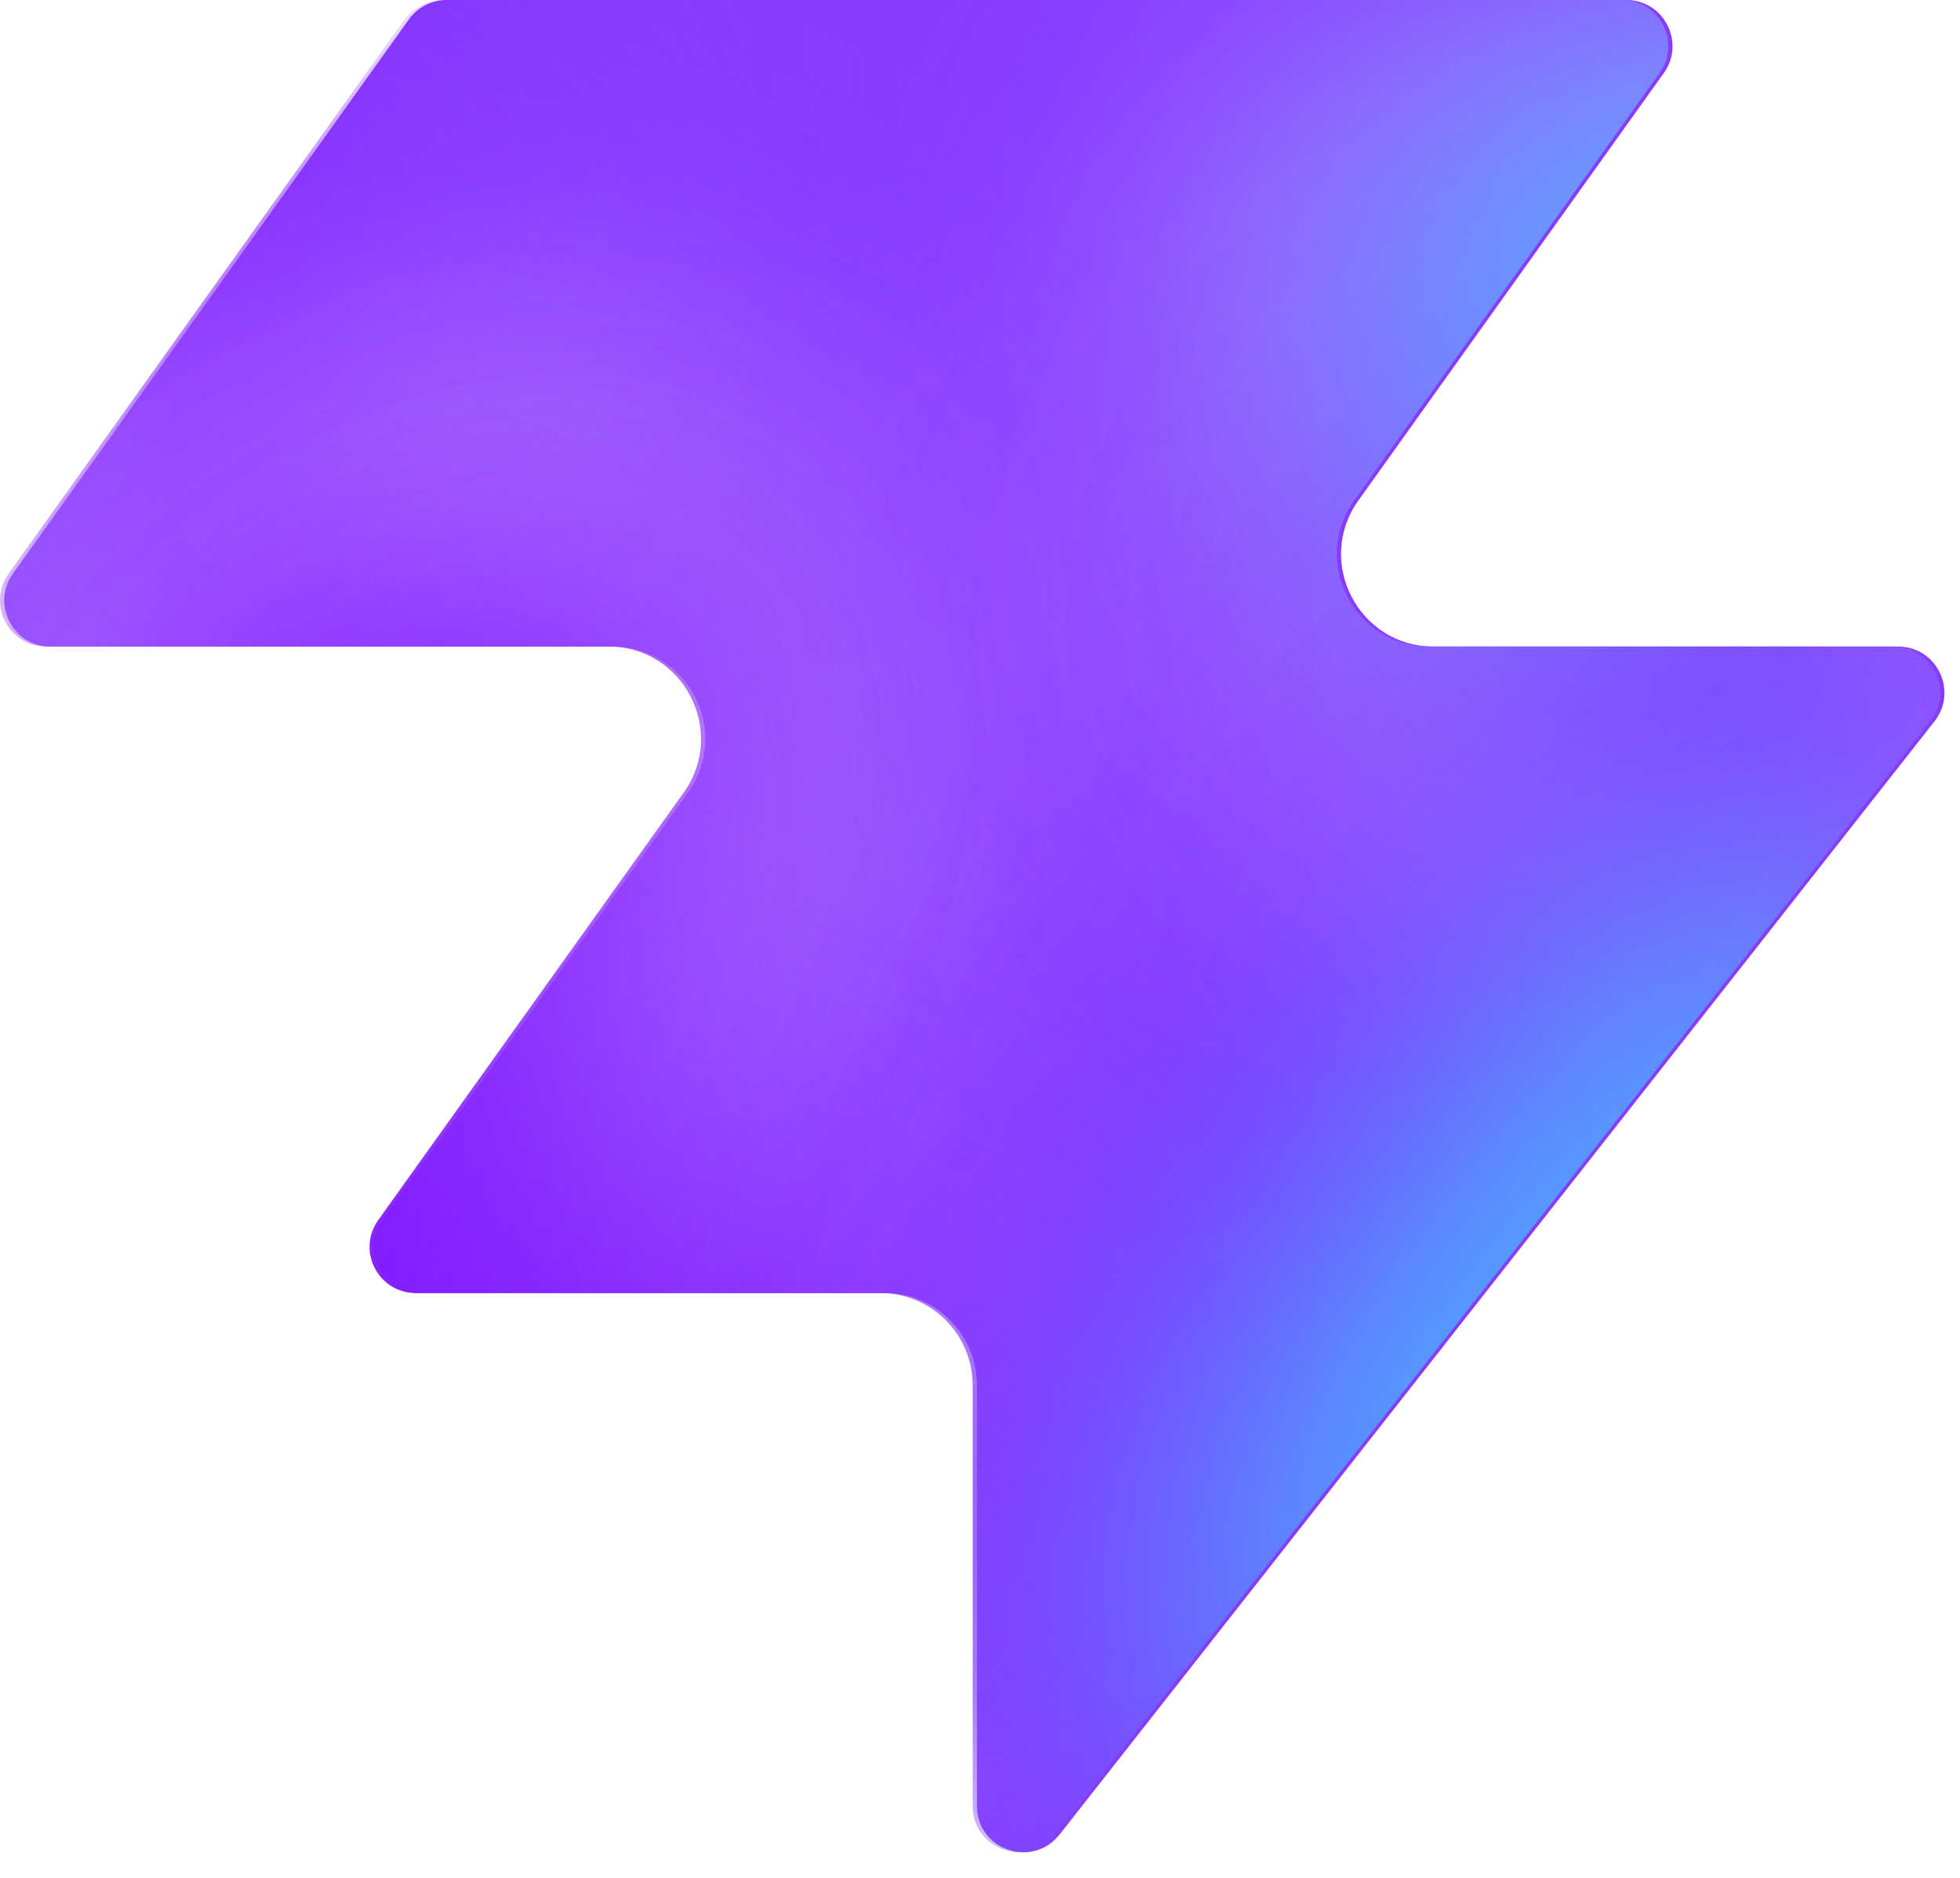
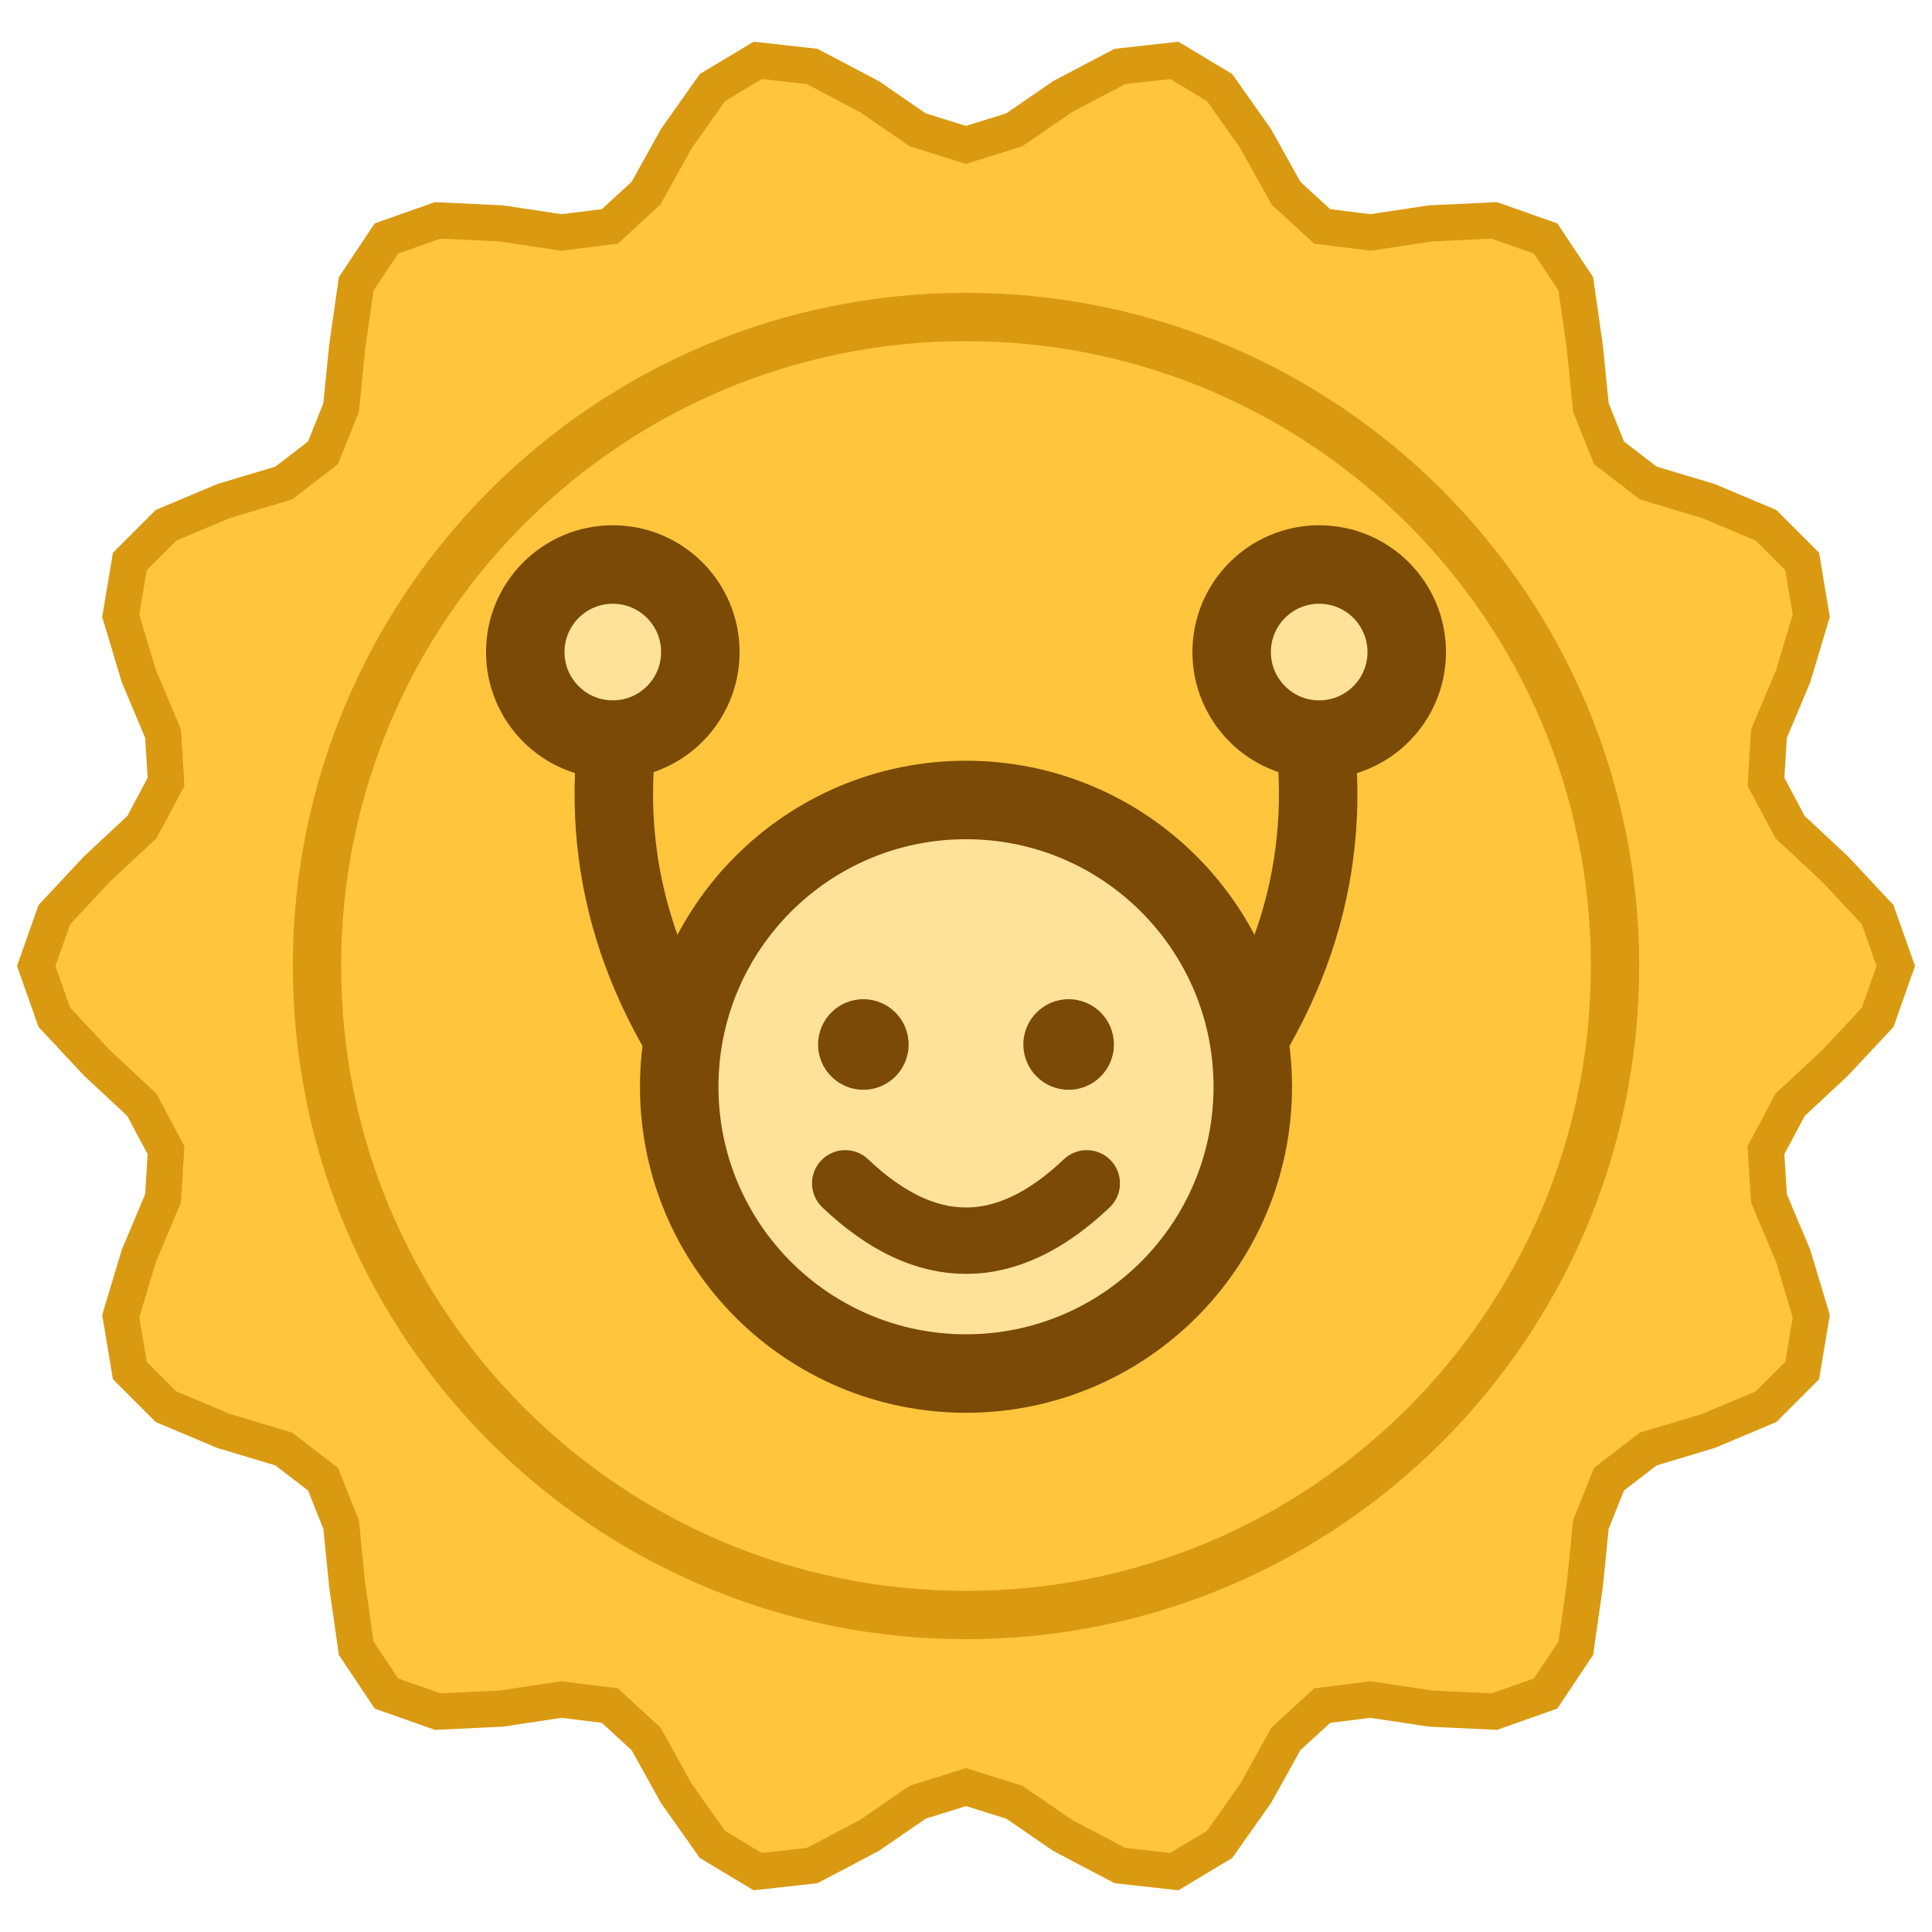
- <svg xmlns="http://www.w3.org/2000/svg" width="48" height="46" fill="none" viewBox="0 0 48 46">
-   <path fill="#863bff" d="M25.946 44.938c-.664.845-2.021.375-2.021-.698V33.937a2.26 2.26 0 0 0-2.262-2.262H10.287c-.92 0-1.456-1.04-.92-1.788l7.48-10.471c1.07-1.497 0-3.578-1.842-3.578H1.237c-.92 0-1.456-1.04-.92-1.788L10.013.474c.214-.297.556-.474.92-.474h28.894c.92 0 1.456 1.04.92 1.788l-7.48 10.471c-1.07 1.498 0 3.579 1.842 3.579h11.377c.943 0 1.473 1.088.89 1.83L25.947 44.94z" style="fill:#863bff;fill:color(display-p3 .525 .23 1);fill-opacity:1" />
-   <mask id="a" width="48" height="46" x="0" y="0" maskUnits="userSpaceOnUse" style="mask-type:alpha">
-     <path fill="#000" d="M25.842 44.938c-.664.844-2.021.375-2.021-.698V33.937a2.26 2.26 0 0 0-2.262-2.262H10.183c-.92 0-1.456-1.04-.92-1.788l7.48-10.471c1.07-1.498 0-3.579-1.842-3.579H1.133c-.92 0-1.456-1.04-.92-1.787L9.91.473c.214-.297.556-.474.92-.474h28.894c.92 0 1.456 1.04.92 1.788l-7.48 10.471c-1.07 1.498 0 3.578 1.842 3.578h11.377c.943 0 1.473 1.088.89 1.832L25.843 44.94z" style="fill:#000;fill-opacity:1" />
-   </mask>
-   <g mask="url(#a)">
-     <g filter="url(#b)">
-       <ellipse cx="5.508" cy="14.704" fill="#ede6ff" rx="5.508" ry="14.704" style="fill:#ede6ff;fill:color(display-p3 .927 .903 1);fill-opacity:1" transform="matrix(.00324 1 1 -.00324 -4.47 31.516)" />
-     </g>
-     <g filter="url(#c)">
-       <ellipse cx="10.399" cy="29.851" fill="#ede6ff" rx="10.399" ry="29.851" style="fill:#ede6ff;fill:color(display-p3 .927 .903 1);fill-opacity:1" transform="matrix(.00324 1 1 -.00324 -39.328 7.883)" />
-     </g>
-     <g filter="url(#d)">
-       <ellipse cx="5.508" cy="30.487" fill="#7e14ff" rx="5.508" ry="30.487" style="fill:#7e14ff;fill:color(display-p3 .492 .077 1);fill-opacity:1" transform="rotate(89.814 -25.913 -14.639)scale(1 -1)" />
-     </g>
-     <g filter="url(#e)">
-       <ellipse cx="5.508" cy="30.599" fill="#7e14ff" rx="5.508" ry="30.599" style="fill:#7e14ff;fill:color(display-p3 .492 .077 1);fill-opacity:1" transform="rotate(89.814 -32.644 -3.334)scale(1 -1)" />
-     </g>
-     <g filter="url(#f)">
-       <ellipse cx="5.508" cy="30.599" fill="#7e14ff" rx="5.508" ry="30.599" style="fill:#7e14ff;fill:color(display-p3 .492 .077 1);fill-opacity:1" transform="matrix(.00324 1 1 -.00324 -34.34 30.47)" />
-     </g>
-     <g filter="url(#g)">
-       <ellipse cx="14.072" cy="22.078" fill="#ede6ff" rx="14.072" ry="22.078" style="fill:#ede6ff;fill:color(display-p3 .927 .903 1);fill-opacity:1" transform="rotate(93.35 24.506 48.493)scale(-1 1)" />
-     </g>
-     <g filter="url(#h)">
-       <ellipse cx="3.47" cy="21.501" fill="#7e14ff" rx="3.47" ry="21.501" style="fill:#7e14ff;fill:color(display-p3 .492 .077 1);fill-opacity:1" transform="rotate(89.009 28.708 47.59)scale(-1 1)" />
-     </g>
-     <g filter="url(#i)">
-       <ellipse cx="3.47" cy="21.501" fill="#7e14ff" rx="3.47" ry="21.501" style="fill:#7e14ff;fill:color(display-p3 .492 .077 1);fill-opacity:1" transform="rotate(89.009 28.708 47.59)scale(-1 1)" />
-     </g>
-     <g filter="url(#j)">
-       <ellipse cx=".387" cy="8.972" fill="#7e14ff" rx="4.407" ry="29.108" style="fill:#7e14ff;fill:color(display-p3 .492 .077 1);fill-opacity:1" transform="rotate(39.51 .387 8.972)" />
-     </g>
-     <g filter="url(#k)">
-       <ellipse cx="47.523" cy="-6.092" fill="#7e14ff" rx="4.407" ry="29.108" style="fill:#7e14ff;fill:color(display-p3 .492 .077 1);fill-opacity:1" transform="rotate(37.892 47.523 -6.092)" />
-     </g>
-     <g filter="url(#l)">
-       <ellipse cx="41.412" cy="6.333" fill="#47bfff" rx="5.971" ry="9.665" style="fill:#47bfff;fill:color(display-p3 .28 .748 1);fill-opacity:1" transform="rotate(37.892 41.412 6.333)" />
-     </g>
-     <g filter="url(#m)">
-       <ellipse cx="-1.879" cy="38.332" fill="#7e14ff" rx="4.407" ry="29.108" style="fill:#7e14ff;fill:color(display-p3 .492 .077 1);fill-opacity:1" transform="rotate(37.892 -1.88 38.332)" />
-     </g>
-     <g filter="url(#n)">
-       <ellipse cx="-1.879" cy="38.332" fill="#7e14ff" rx="4.407" ry="29.108" style="fill:#7e14ff;fill:color(display-p3 .492 .077 1);fill-opacity:1" transform="rotate(37.892 -1.88 38.332)" />
-     </g>
-     <g filter="url(#o)">
-       <ellipse cx="35.651" cy="29.907" fill="#7e14ff" rx="4.407" ry="29.108" style="fill:#7e14ff;fill:color(display-p3 .492 .077 1);fill-opacity:1" transform="rotate(37.892 35.651 29.907)" />
-     </g>
-     <g filter="url(#p)">
-       <ellipse cx="38.418" cy="32.4" fill="#47bfff" rx="5.971" ry="15.297" style="fill:#47bfff;fill:color(display-p3 .28 .748 1);fill-opacity:1" transform="rotate(37.892 38.418 32.4)" />
-     </g>
+ <svg xmlns="http://www.w3.org/2000/svg" viewBox="0 0 64 64">
+   <path d="M62.8 32.0L62.2 33.7L60.8 35.2L59.3 36.6L58.5 38.1L58.6 39.7L59.4 41.6L60.0 43.6L59.7 45.4L58.5 46.6L56.6 47.4L54.6 48.0L53.3 49.0L52.7 50.5L52.5 52.5L52.2 54.6L51.2 56.1L49.5 56.7L47.4 56.6L45.4 56.3L43.8 56.5L42.6 57.6L41.6 59.4L40.4 61.1L38.9 62.0L37.1 61.8L35.2 60.8L33.6 59.7L32.0 59.2L30.4 59.7L28.8 60.8L26.9 61.8L25.1 62.0L23.6 61.1L22.4 59.4L21.4 57.6L20.2 56.5L18.6 56.3L16.6 56.6L14.5 56.7L12.8 56.1L11.8 54.6L11.5 52.5L11.3 50.5L10.7 49.0L9.4 48.0L7.4 47.4L5.5 46.6L4.3 45.4L4.0 43.6L4.6 41.6L5.4 39.7L5.5 38.1L4.7 36.6L3.2 35.2L1.8 33.7L1.2 32.0L1.8 30.3L3.2 28.8L4.7 27.4L5.5 25.9L5.4 24.3L4.6 22.4L4.0 20.4L4.3 18.6L5.5 17.4L7.4 16.6L9.4 16.0L10.7 15.0L11.3 13.5L11.5 11.5L11.8 9.4L12.8 7.9L14.5 7.3L16.6 7.4L18.6 7.7L20.2 7.5L21.4 6.4L22.4 4.6L23.6 2.9L25.1 2.0L26.9 2.2L28.8 3.2L30.4 4.3L32.0 4.8L33.6 4.3L35.2 3.2L37.1 2.2L38.9 2.0L40.4 2.9L41.6 4.6L42.6 6.4L43.8 7.5L45.4 7.7L47.4 7.4L49.5 7.3L51.2 7.9L52.2 9.4L52.5 11.5L52.7 13.5L53.3 15.0L54.6 16.0L56.6 16.6L58.5 17.4L59.7 18.6L60.0 20.4L59.4 22.4L58.6 24.3L58.5 25.9L59.3 27.4L60.8 28.8L62.2 30.3Z" fill="#FFC53D" stroke="#D99A12" stroke-width="1.2" />
+   <circle cx="32" cy="32" r="21.5" fill="none" stroke="#D99A12" stroke-width="1.6" />
+   <g stroke="#7A4A06" stroke-width="2.6" stroke-linecap="round" stroke-linejoin="round">
+     <path d="M24.5 37 Q19.5 31 20.5 24" fill="none" />
+     <path d="M39.5 37 Q44.5 31 43.5 24" fill="none" />
+     <circle cx="20.3" cy="21.6" r="2.9" fill="#FFE29A" />
+     <circle cx="43.7" cy="21.6" r="2.9" fill="#FFE29A" />
+     <circle cx="32" cy="36" r="9.5" fill="#FFE29A" />
+     <path d="M28 39.2 Q32 43 36 39.2" fill="none" stroke-width="2.2" />
  </g>
-   <defs>
-     <filter id="b" width="60.045" height="41.654" x="-19.77" y="16.149" color-interpolation-filters="sRGB" filterUnits="userSpaceOnUse">
-       <feFlood flood-opacity="0" result="BackgroundImageFix" />
-       <feBlend in="SourceGraphic" in2="BackgroundImageFix" result="shape" />
-       <feGaussianBlur result="effect1_foregroundBlur_2002_17158" stdDeviation="7.659" />
-     </filter>
-     <filter id="c" width="90.34" height="51.437" x="-54.613" y="-7.533" color-interpolation-filters="sRGB" filterUnits="userSpaceOnUse">
-       <feFlood flood-opacity="0" result="BackgroundImageFix" />
-       <feBlend in="SourceGraphic" in2="BackgroundImageFix" result="shape" />
-       <feGaussianBlur result="effect1_foregroundBlur_2002_17158" stdDeviation="7.659" />
-     </filter>
-     <filter id="d" width="79.355" height="29.4" x="-49.64" y="2.03" color-interpolation-filters="sRGB" filterUnits="userSpaceOnUse">
-       <feFlood flood-opacity="0" result="BackgroundImageFix" />
-       <feBlend in="SourceGraphic" in2="BackgroundImageFix" result="shape" />
-       <feGaussianBlur result="effect1_foregroundBlur_2002_17158" stdDeviation="4.596" />
-     </filter>
-     <filter id="e" width="79.579" height="29.4" x="-45.045" y="20.029" color-interpolation-filters="sRGB" filterUnits="userSpaceOnUse">
-       <feFlood flood-opacity="0" result="BackgroundImageFix" />
-       <feBlend in="SourceGraphic" in2="BackgroundImageFix" result="shape" />
-       <feGaussianBlur result="effect1_foregroundBlur_2002_17158" stdDeviation="4.596" />
-     </filter>
-     <filter id="f" width="79.579" height="29.4" x="-43.513" y="21.178" color-interpolation-filters="sRGB" filterUnits="userSpaceOnUse">
-       <feFlood flood-opacity="0" result="BackgroundImageFix" />
-       <feBlend in="SourceGraphic" in2="BackgroundImageFix" result="shape" />
-       <feGaussianBlur result="effect1_foregroundBlur_2002_17158" stdDeviation="4.596" />
-     </filter>
-     <filter id="g" width="74.749" height="58.852" x="15.756" y="-17.901" color-interpolation-filters="sRGB" filterUnits="userSpaceOnUse">
-       <feFlood flood-opacity="0" result="BackgroundImageFix" />
-       <feBlend in="SourceGraphic" in2="BackgroundImageFix" result="shape" />
-       <feGaussianBlur result="effect1_foregroundBlur_2002_17158" stdDeviation="7.659" />
-     </filter>
-     <filter id="h" width="61.377" height="25.362" x="23.548" y="2.284" color-interpolation-filters="sRGB" filterUnits="userSpaceOnUse">
-       <feFlood flood-opacity="0" result="BackgroundImageFix" />
-       <feBlend in="SourceGraphic" in2="BackgroundImageFix" result="shape" />
-       <feGaussianBlur result="effect1_foregroundBlur_2002_17158" stdDeviation="4.596" />
-     </filter>
-     <filter id="i" width="61.377" height="25.362" x="23.548" y="2.284" color-interpolation-filters="sRGB" filterUnits="userSpaceOnUse">
-       <feFlood flood-opacity="0" result="BackgroundImageFix" />
-       <feBlend in="SourceGraphic" in2="BackgroundImageFix" result="shape" />
-       <feGaussianBlur result="effect1_foregroundBlur_2002_17158" stdDeviation="4.596" />
-     </filter>
-     <filter id="j" width="56.045" height="63.649" x="-27.636" y="-22.853" color-interpolation-filters="sRGB" filterUnits="userSpaceOnUse">
-       <feFlood flood-opacity="0" result="BackgroundImageFix" />
-       <feBlend in="SourceGraphic" in2="BackgroundImageFix" result="shape" />
-       <feGaussianBlur result="effect1_foregroundBlur_2002_17158" stdDeviation="4.596" />
-     </filter>
-     <filter id="k" width="54.814" height="64.646" x="20.116" y="-38.415" color-interpolation-filters="sRGB" filterUnits="userSpaceOnUse">
-       <feFlood flood-opacity="0" result="BackgroundImageFix" />
-       <feBlend in="SourceGraphic" in2="BackgroundImageFix" result="shape" />
-       <feGaussianBlur result="effect1_foregroundBlur_2002_17158" stdDeviation="4.596" />
-     </filter>
-     <filter id="l" width="33.541" height="35.313" x="24.641" y="-11.323" color-interpolation-filters="sRGB" filterUnits="userSpaceOnUse">
-       <feFlood flood-opacity="0" result="BackgroundImageFix" />
-       <feBlend in="SourceGraphic" in2="BackgroundImageFix" result="shape" />
-       <feGaussianBlur result="effect1_foregroundBlur_2002_17158" stdDeviation="4.596" />
-     </filter>
-     <filter id="m" width="54.814" height="64.646" x="-29.286" y="6.009" color-interpolation-filters="sRGB" filterUnits="userSpaceOnUse">
-       <feFlood flood-opacity="0" result="BackgroundImageFix" />
-       <feBlend in="SourceGraphic" in2="BackgroundImageFix" result="shape" />
-       <feGaussianBlur result="effect1_foregroundBlur_2002_17158" stdDeviation="4.596" />
-     </filter>
-     <filter id="n" width="54.814" height="64.646" x="-29.286" y="6.009" color-interpolation-filters="sRGB" filterUnits="userSpaceOnUse">
-       <feFlood flood-opacity="0" result="BackgroundImageFix" />
-       <feBlend in="SourceGraphic" in2="BackgroundImageFix" result="shape" />
-       <feGaussianBlur result="effect1_foregroundBlur_2002_17158" stdDeviation="4.596" />
-     </filter>
-     <filter id="o" width="54.814" height="64.646" x="8.244" y="-2.416" color-interpolation-filters="sRGB" filterUnits="userSpaceOnUse">
-       <feFlood flood-opacity="0" result="BackgroundImageFix" />
-       <feBlend in="SourceGraphic" in2="BackgroundImageFix" result="shape" />
-       <feGaussianBlur result="effect1_foregroundBlur_2002_17158" stdDeviation="4.596" />
-     </filter>
-     <filter id="p" width="39.409" height="43.623" x="18.713" y="10.588" color-interpolation-filters="sRGB" filterUnits="userSpaceOnUse">
-       <feFlood flood-opacity="0" result="BackgroundImageFix" />
-       <feBlend in="SourceGraphic" in2="BackgroundImageFix" result="shape" />
-       <feGaussianBlur result="effect1_foregroundBlur_2002_17158" stdDeviation="4.596" />
-     </filter>
-   </defs>
+   <circle cx="28.6" cy="34.6" r="1.5" fill="#7A4A06" />
+   <circle cx="35.4" cy="34.6" r="1.5" fill="#7A4A06" />
</svg>
